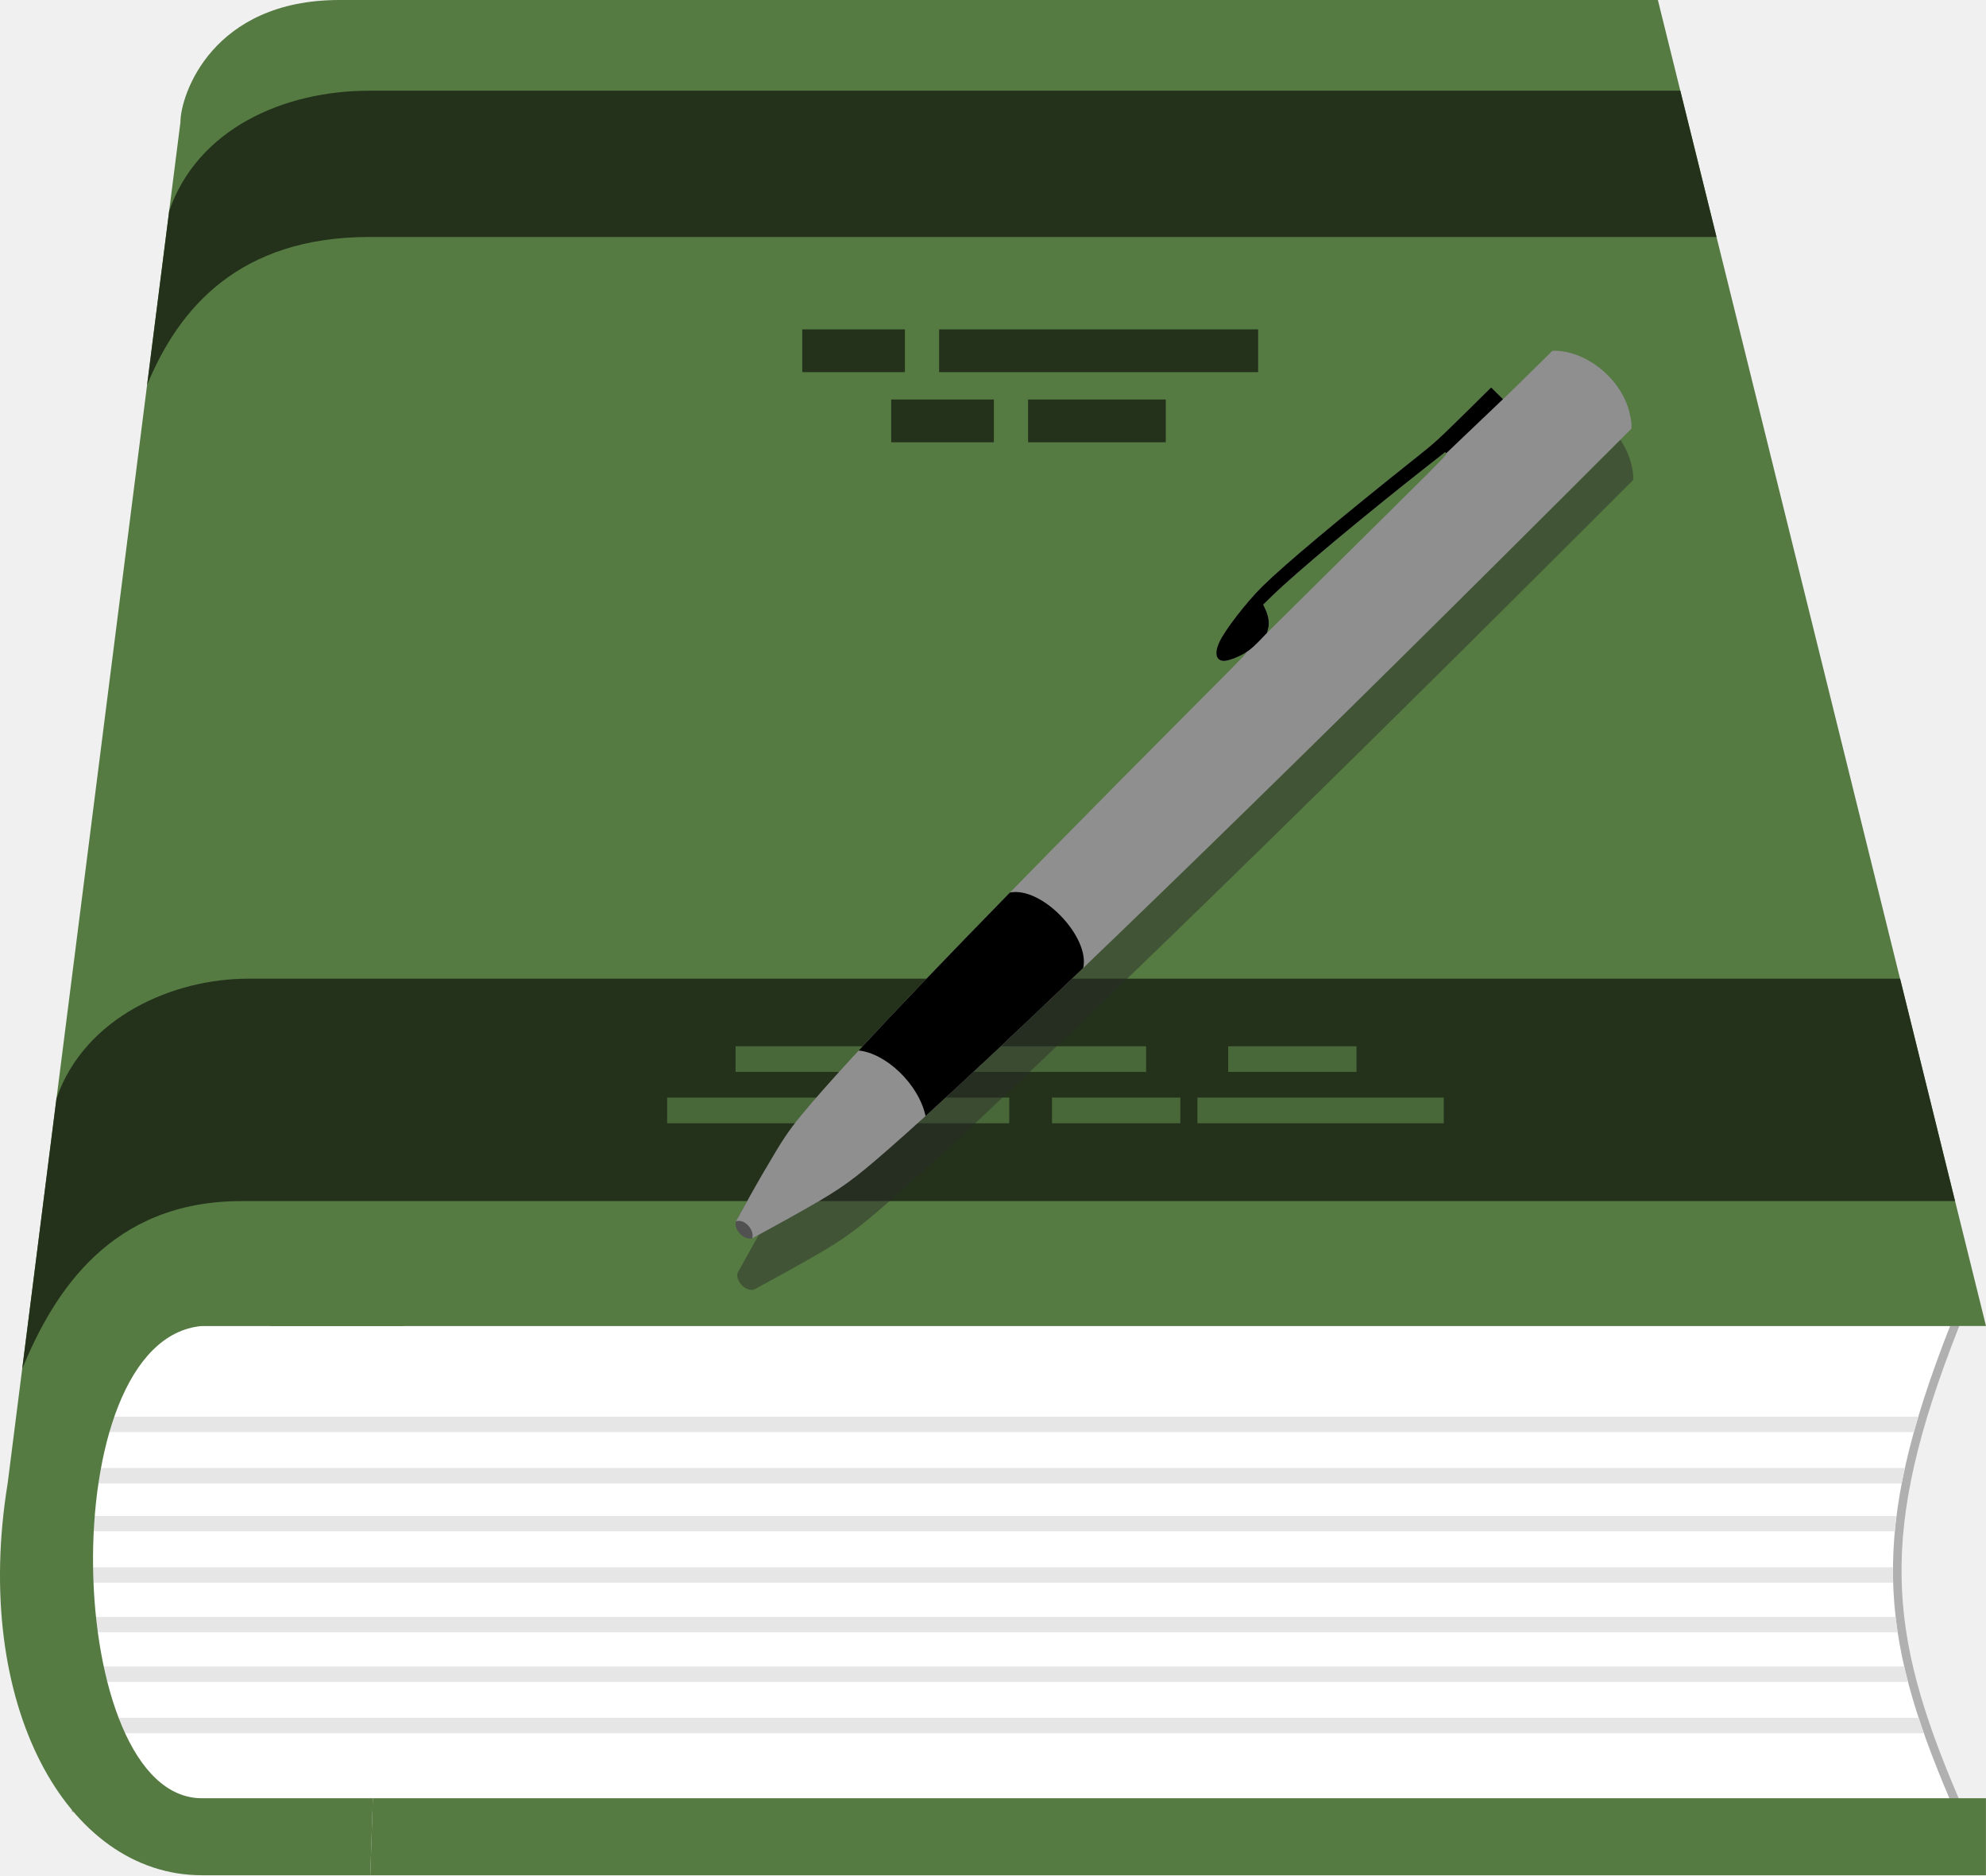
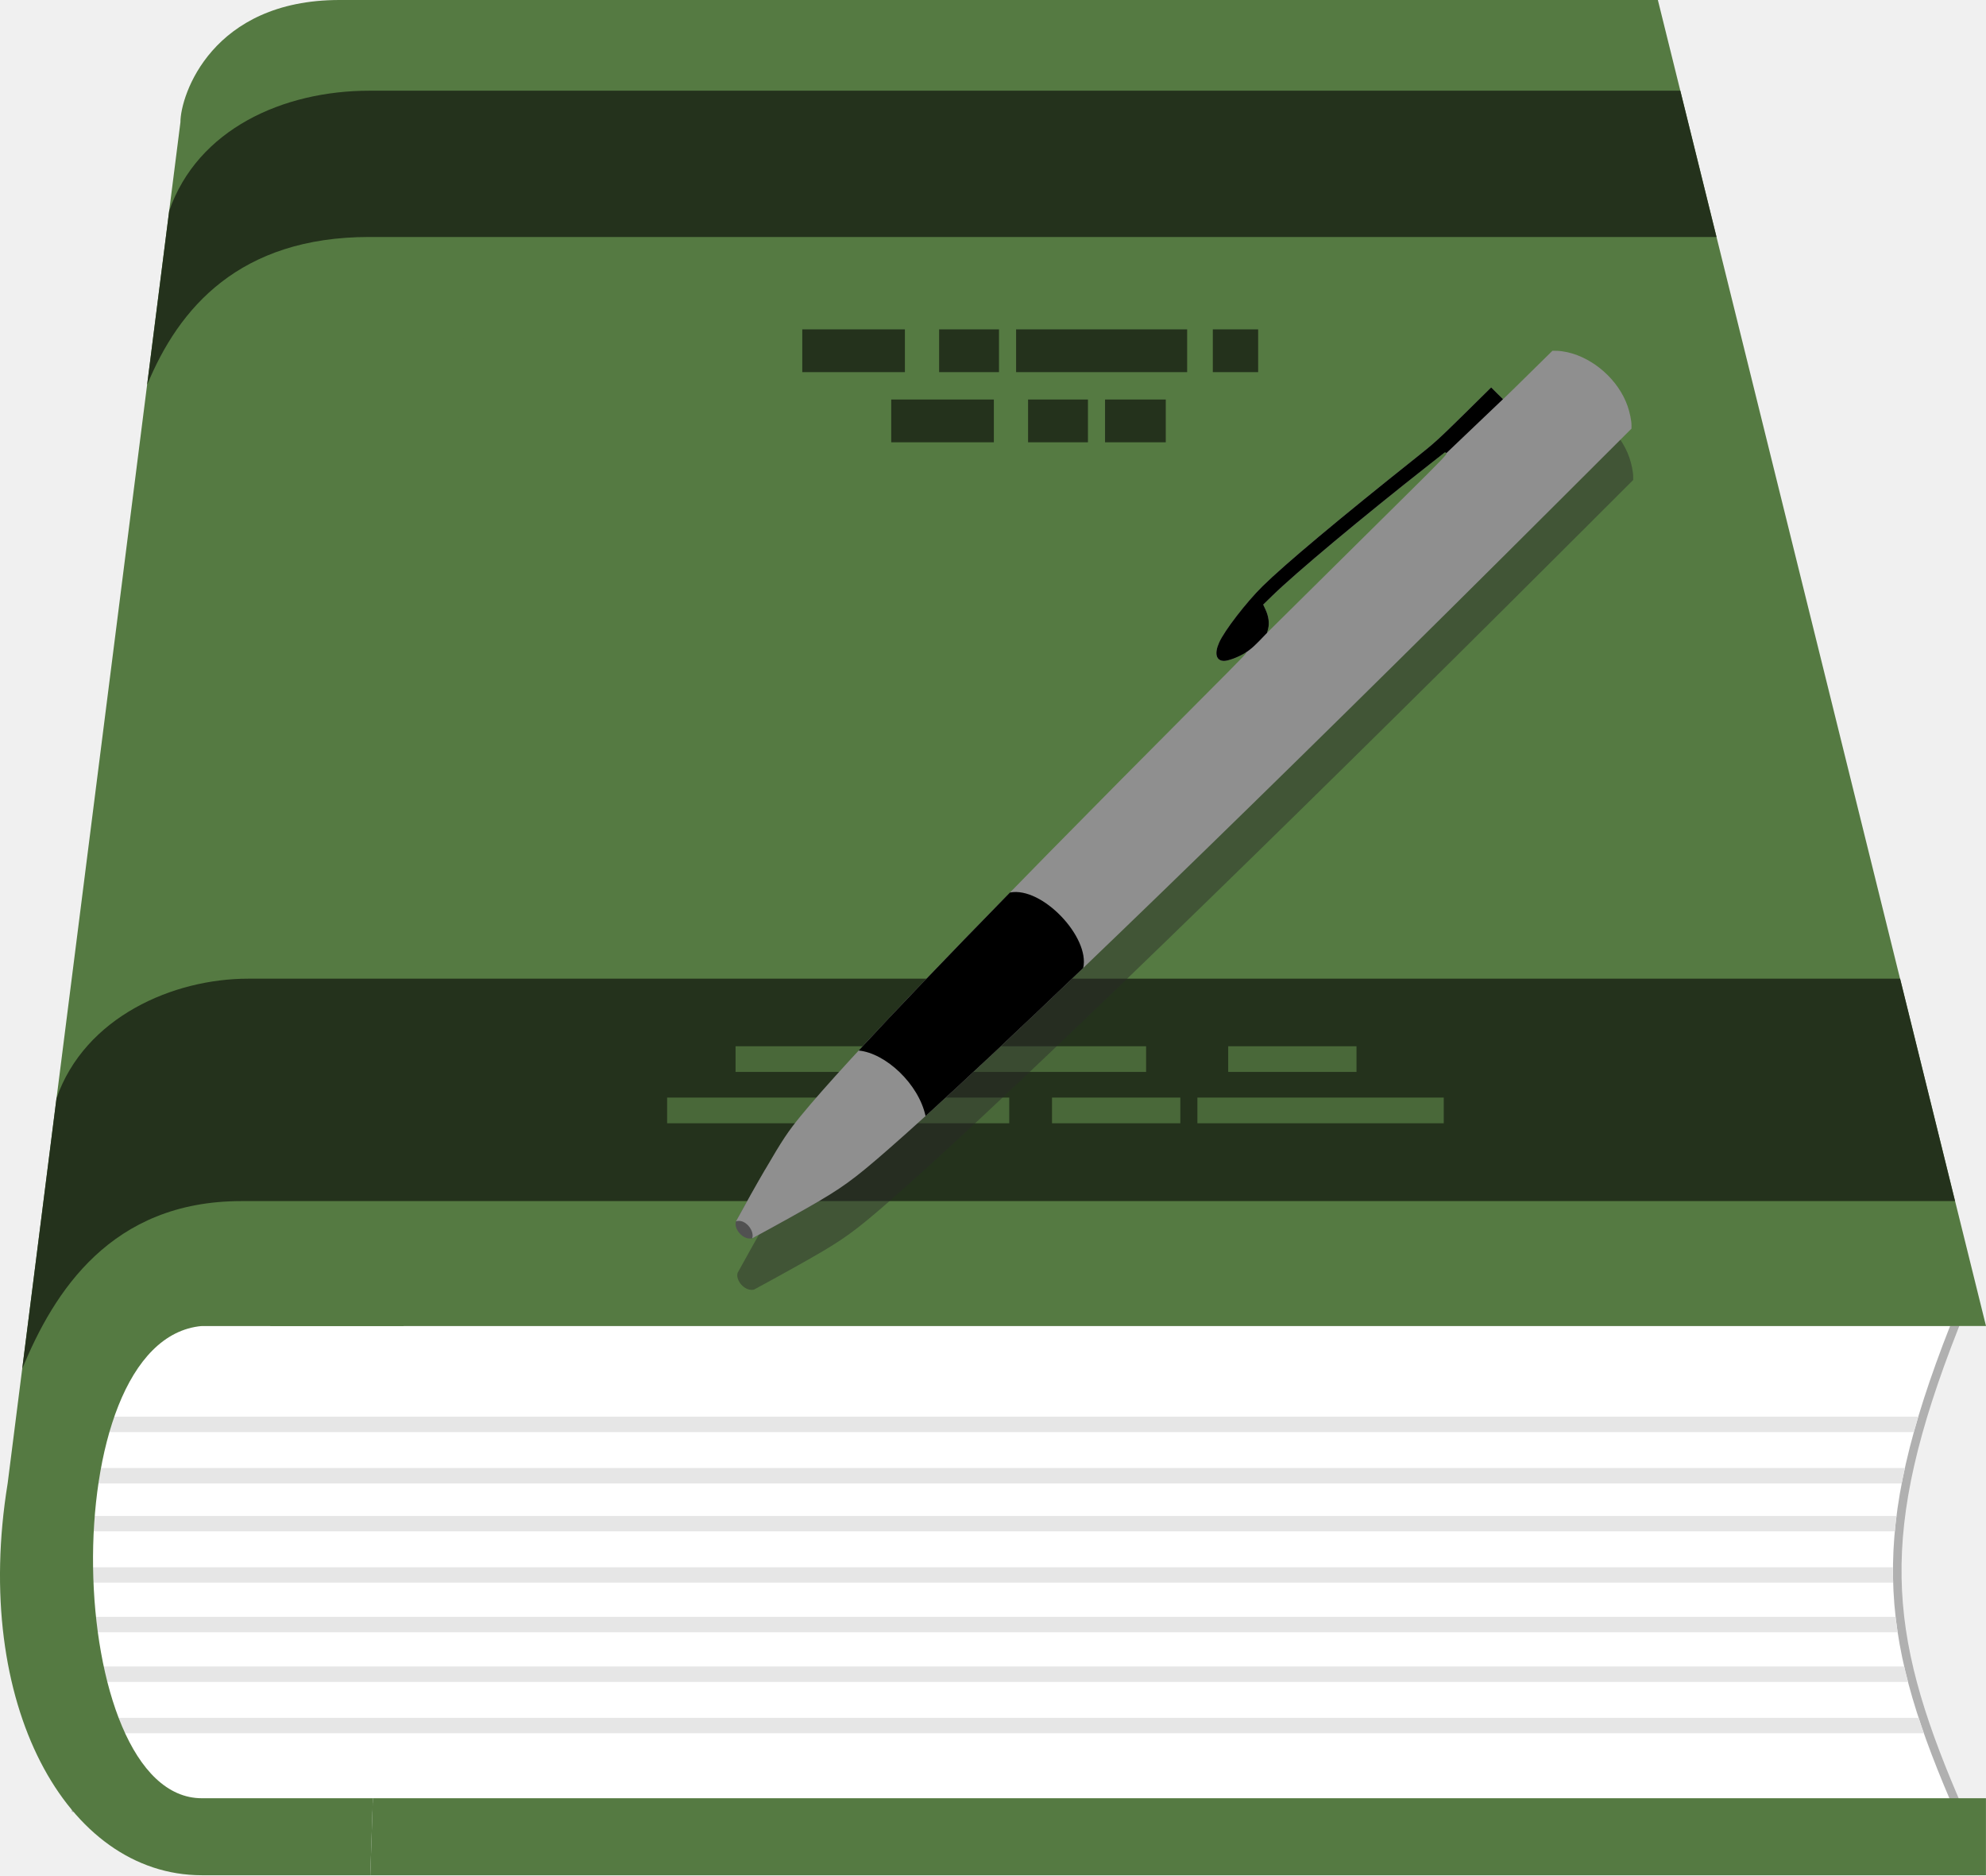
<svg xmlns="http://www.w3.org/2000/svg" width="1161" height="1096" viewBox="0 0 1161 1096" fill="none">
  <path d="M47 772.5H44.5V775V1054V1056.5L47.005 1056.5L1140 1054.5L1143.78 1054.49L1142.3 1051.02C1121.55 1002.42 1109.85 963.581 1109.15 922.015C1108.44 880.438 1118.72 835.895 1142.33 775.916L1143.67 772.5H1140H47Z" fill="white" stroke="#B0B0B0" stroke-width="5" />
  <path fill-rule="evenodd" clip-rule="evenodd" d="M46.971 837V828H1121.39C1120.48 831.038 1119.61 834.037 1118.79 837H46.971ZM46.971 867V858H1113.55C1112.88 861.035 1112.26 864.034 1111.69 867H46.971ZM46.971 895V886H1108.65C1108.27 889.028 1107.94 892.026 1107.67 895H46.971ZM46.971 925V916H1106.59C1106.57 919.016 1106.6 922.014 1106.69 925H46.971ZM46.971 954V945H1108.12C1108.47 948.001 1108.86 951 1109.32 954H46.971ZM46.971 983V974H1113.14C1113.83 976.987 1114.57 979.985 1115.36 983H46.971ZM46.971 1013V1004H1121.58C1122.55 1006.97 1123.57 1009.97 1124.64 1013H46.971Z" fill="#E6E6E6" />
  <path d="M217.971 1051H1160.97V1096H216.471L217.971 1051Z" fill="#557A42" />
  <path d="M208.936 -6.10352e-05H969.178L1161 775H158L208.936 -6.10352e-05Z" fill="#557A42" />
  <path d="M105.471 71.5C105.471 55.5 123.971 -7.6592e-05 198.471 -6.10352e-05H282.971L235.971 775H117.971C29.471 783 36.966 1051 118 1051H218L216.471 1096H117.971C38.971 1096 -16.529 996 4.471 867L105.471 71.5Z" fill="#557A42" />
  <path d="M1110.8 572H145C101.5 572 49.606 594.194 33 642L13 799.99C31.471 754.99 65 702 141 702H1142.9L1110.8 572Z" fill="#24321C" />
  <path d="M982.299 53.01H216C165.5 53.01 115.5 75.5 98.894 123.306L86 225C104.471 180 140 138.5 216 138.5H1003.46L982.299 53.01Z" fill="#24321C" />
  <path d="M390 649H844" stroke="#496839" stroke-width="15" stroke-miterlimit="1.414" stroke-dasharray="200 25 75 10" />
  <path d="M430 619H793" stroke="#496839" stroke-width="15" stroke-dasharray="240 48 720 96" />
-   <path d="M469 205L735.5 205M521 246H681.5" stroke="#24321C" stroke-width="25" stroke-dasharray="60 20 190 25 100 15" />
+   <path d="M469 205L735.5 205M521 246H681.5" stroke="#24321C" stroke-width="25" stroke-dasharray="60 20 35 10 100 15" />
  <path fill-rule="evenodd" clip-rule="evenodd" d="M744.737 378.21C758.542 364.74 797.062 332.557 836.841 301.297L837.26 300.968C841.571 297.584 845.241 294.703 845.485 294.499C845.779 294.29 846.198 294.415 846.534 294.835C847.079 295.464 844.52 298.108 822.491 319.927C808.937 333.354 785.229 356.81 769.788 372.084L741.716 399.861L742.346 397.469C743.185 394.28 742.597 390.084 740.793 386.224L739.45 383.371L744.737 378.21Z" fill="#292929" fill-opacity="0.45" />
  <path fill-rule="evenodd" clip-rule="evenodd" d="M480.805 731.388C471.844 736.695 454.503 746.314 440.75 753.735C435.25 755 429.75 748 431.25 743.848C436.808 733.699 443.469 721.819 448.327 713.513C458.398 696.225 461.671 691.316 469.056 682.294C496.246 649.02 571.02 571.184 702.105 439.639C730.345 411.358 731.562 410.015 728.415 411.904C724.554 414.211 719.016 416.267 716.582 416.267C711.966 416.267 710.791 412.03 713.687 405.568C716.708 398.686 729.548 382.028 739.031 372.671C751.913 359.999 784.013 333.103 828.659 297.604C839.485 289.003 841.667 287.03 856.563 272.386L872.717 256.442L876.158 259.882L879.641 263.281L881.193 261.854C882.075 261.057 888.579 254.679 895.67 247.672L908.552 235L911.195 235.042C912.664 235.042 915.349 235.42 917.238 235.839C932.805 239.364 947.198 252.204 952.485 267.351C953.785 271.044 954.75 275.869 954.75 278.555V280.527L912.244 322.948C741.087 493.768 593.721 636.474 529.899 693.246C503.925 716.324 496.666 721.989 480.805 731.388ZM744.737 378.21C758.542 364.74 797.062 332.557 836.841 301.297L837.26 300.968C841.571 297.584 845.241 294.703 845.485 294.499C845.779 294.29 846.198 294.415 846.534 294.835C847.079 295.464 844.52 298.108 822.491 319.927C808.937 333.354 785.229 356.81 769.788 372.084L741.716 399.861L742.346 397.469C743.185 394.28 742.597 390.084 740.793 386.224L739.45 383.371L744.737 378.21Z" fill="#292929" fill-opacity="0.45" />
  <path fill-rule="evenodd" clip-rule="evenodd" d="M479.805 701.388L447.327 683.513C442.468 691.819 435.808 703.699 430.25 713.848C428.75 718 434.25 725 439.75 723.735C453.503 716.314 470.843 706.695 479.805 701.388Z" fill="#515151" />
  <path fill-rule="evenodd" clip-rule="evenodd" d="M951.485 237.351C946.198 222.204 931.805 209.364 916.238 205.839C914.349 205.42 911.664 205.042 910.195 205.042L907.552 205L894.67 217.672C887.579 224.679 881.075 231.057 880.193 231.854L878.641 233.281L875.158 229.882L871.717 226.442L855.563 242.386C840.667 257.03 838.485 259.003 827.659 267.604C783.013 303.103 750.913 329.999 738.031 342.671C728.548 352.028 715.708 368.686 712.687 375.568C709.791 382.03 710.966 386.267 715.582 386.267C718.016 386.267 723.554 384.211 727.415 381.904C730.562 380.015 729.345 381.358 701.105 409.639C570.02 541.184 495.246 619.02 468.056 652.294C460.671 661.316 457.398 666.225 447.327 683.513C442.469 691.819 435.808 703.699 430.25 713.848C435.25 712 441.25 719 439.75 723.735C453.503 716.314 470.844 706.695 479.805 701.388C495.666 691.989 502.925 686.324 528.899 663.246C592.721 606.474 740.087 463.768 911.244 292.948L953.75 250.527V248.555C953.75 245.869 952.785 241.044 951.485 237.351ZM743.737 348.21C757.542 334.741 796.062 302.557 835.841 271.297L836.26 270.968C840.571 267.584 844.241 264.703 844.485 264.499C844.779 264.29 845.198 264.415 845.534 264.835C846.079 265.464 843.52 268.108 821.491 289.927C807.937 303.354 784.229 326.81 768.788 342.084L740.716 369.861L741.346 367.469C742.185 364.28 741.597 360.084 739.793 356.224L738.45 353.371L743.737 348.21Z" fill="#8F8F8F" />
  <path fill-rule="evenodd" clip-rule="evenodd" d="M727.415 381.904C727.445 381.886 727.474 381.868 727.503 381.851C731.651 379.361 734.618 376.251 739.106 371.547C739.621 371.006 740.157 370.445 740.716 369.861L741.346 367.469C742.185 364.28 741.598 360.084 739.793 356.224L738.451 353.371L743.738 348.21C757.543 334.741 796.063 302.557 835.841 271.297L836.26 270.968C840.571 267.584 844.241 264.703 844.485 264.499C844.779 264.29 845.198 264.415 845.534 264.835L878.641 233.281L875.158 229.882L871.718 226.442L855.563 242.386C840.667 257.03 838.485 259.003 827.659 267.604C783.013 303.103 750.913 329.999 738.031 342.671C728.548 352.028 715.708 368.686 712.687 375.568C709.791 382.03 710.966 386.267 715.582 386.267C718.016 386.267 723.555 384.211 727.415 381.904Z" fill="black" />
  <path fill-rule="evenodd" clip-rule="evenodd" d="M501.967 614C523.447 590.766 552.744 560.17 590.398 521.644C609.251 518 637.279 547.796 633.251 565.735C595.746 601.66 564.385 631.129 541.075 652.294C537.034 633.5 517.751 615.5 501.967 614Z" fill="black" />
</svg>
